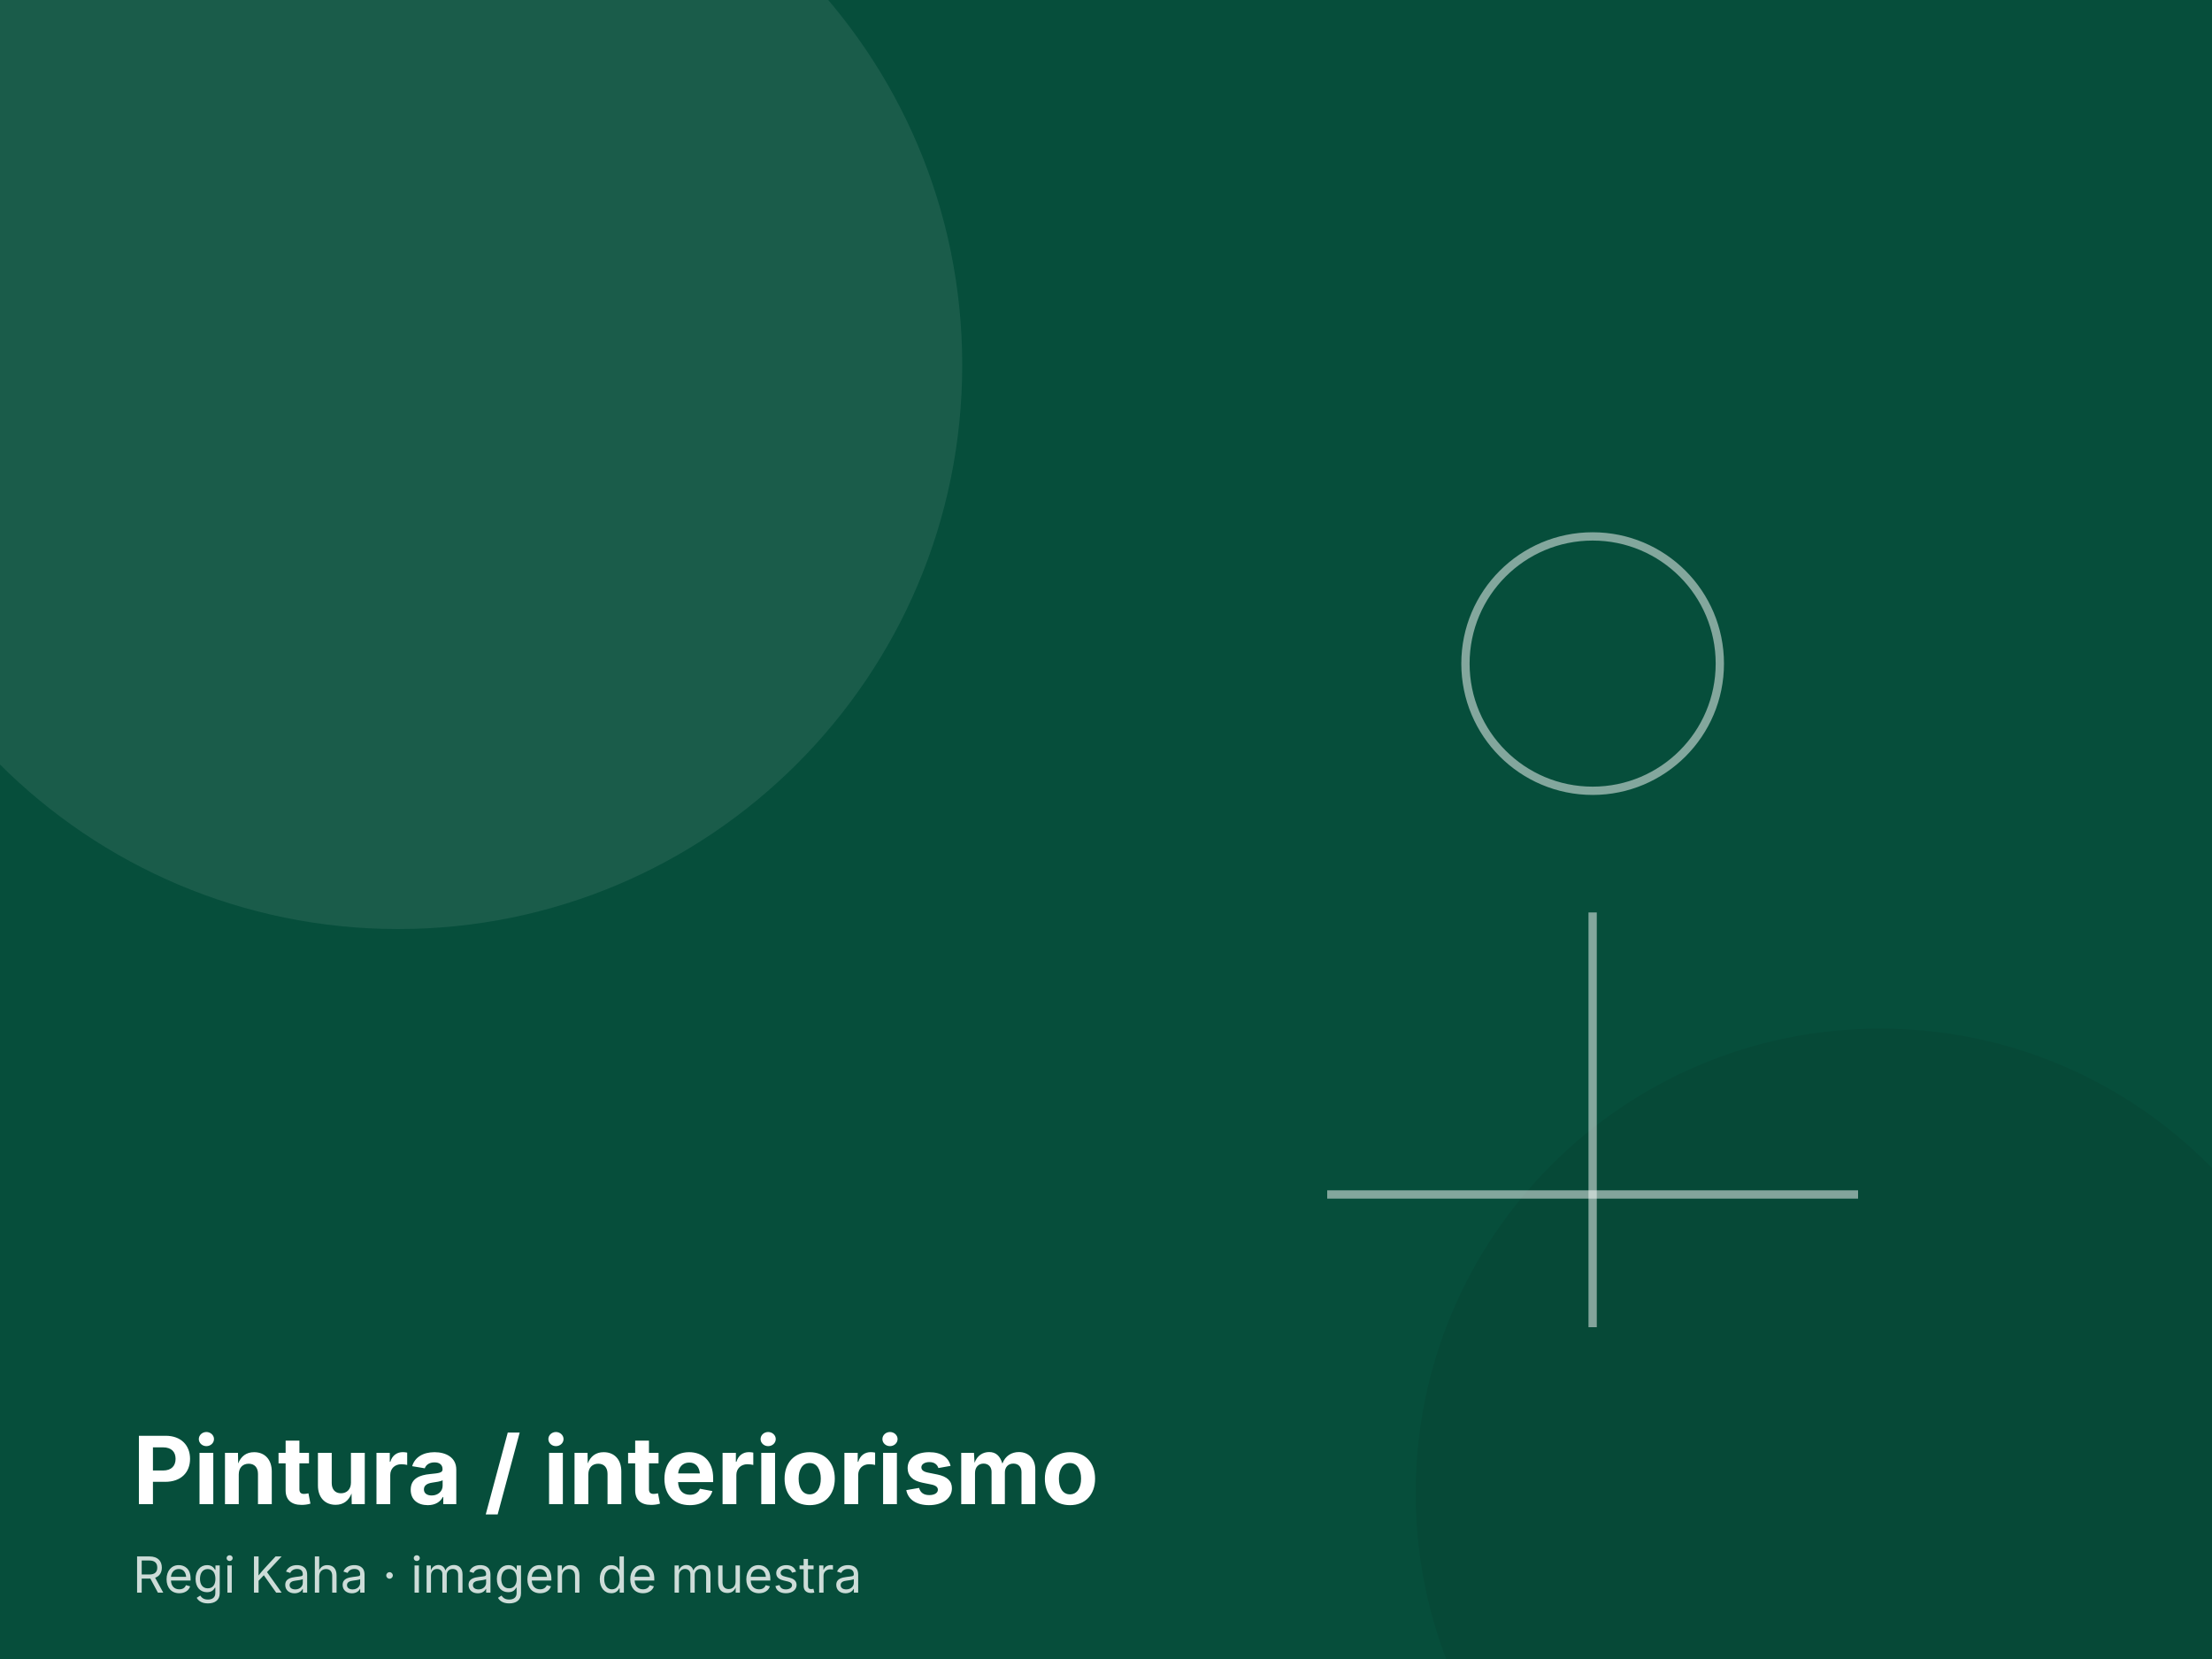
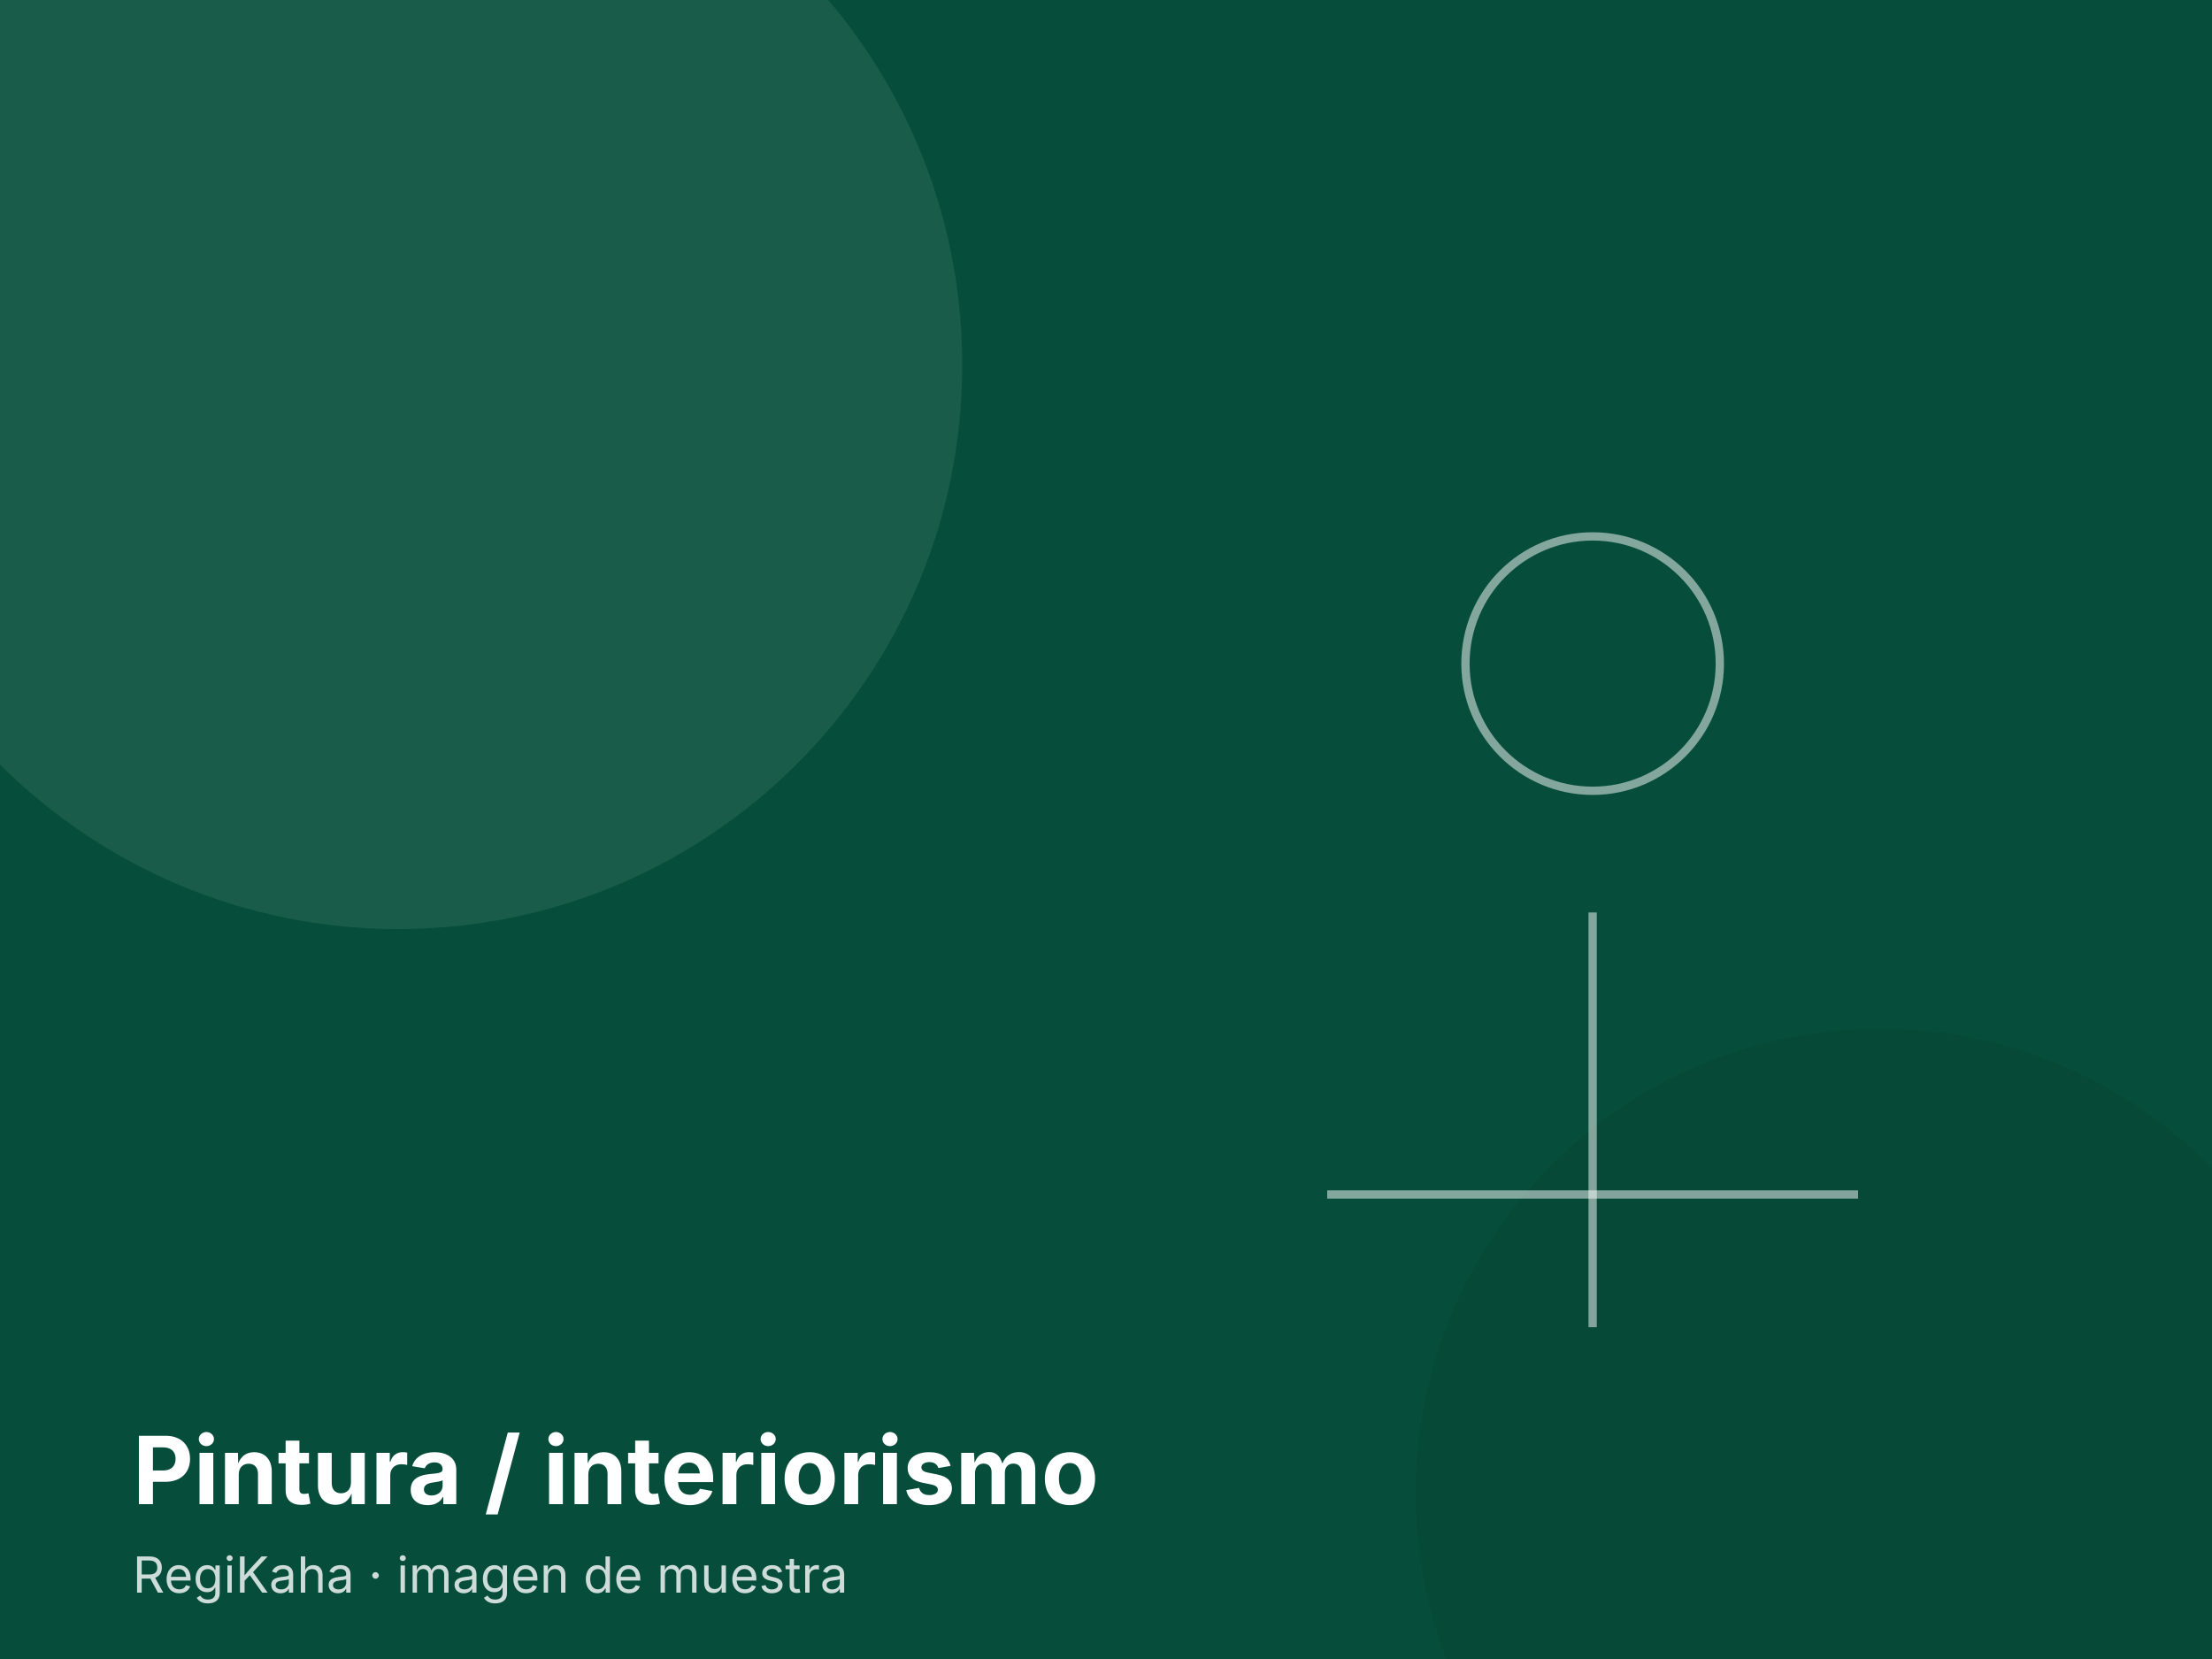
<svg xmlns="http://www.w3.org/2000/svg" width="800" height="600" viewBox="0 0 800 600">
  <defs>
    <linearGradient id="cg" gradientTransform="rotate(195)">
      <stop offset="0" stop-color="#064E3B" />
      <stop offset="0.55" stop-color="#0F766E" />
      <stop offset="1" stop-color="#14B8A6" />
    </linearGradient>
  </defs>
  <rect width="800" height="600" fill="url(#cg)" />
  <circle cx="144" cy="132" r="204" fill="rgba(255,255,255,0.08)" />
  <circle cx="680" cy="540" r="168" fill="rgba(0,0,0,0.07)" />
  <g stroke="rgba(255,255,255,0.5)" stroke-width="3" fill="none">
    <circle cx="576" cy="240" r="46" />
    <path d="M576 330 V480" />
    <path d="M480 432 H672" />
  </g>
  <text x="48" y="544" font-family="Inter, sans-serif" font-size="34" font-weight="700" fill="#fff">Pintura / interiorismo</text>
-   <text x="48" y="576" font-family="Inter, sans-serif" font-size="18" fill="rgba(255,255,255,0.8)">Regi Kaha · imagen de muestra</text>
+   <text x="48" y="576" font-family="Inter, sans-serif" font-size="18" fill="rgba(255,255,255,0.8)">RegiKaha · imagen de muestra</text>
</svg>
